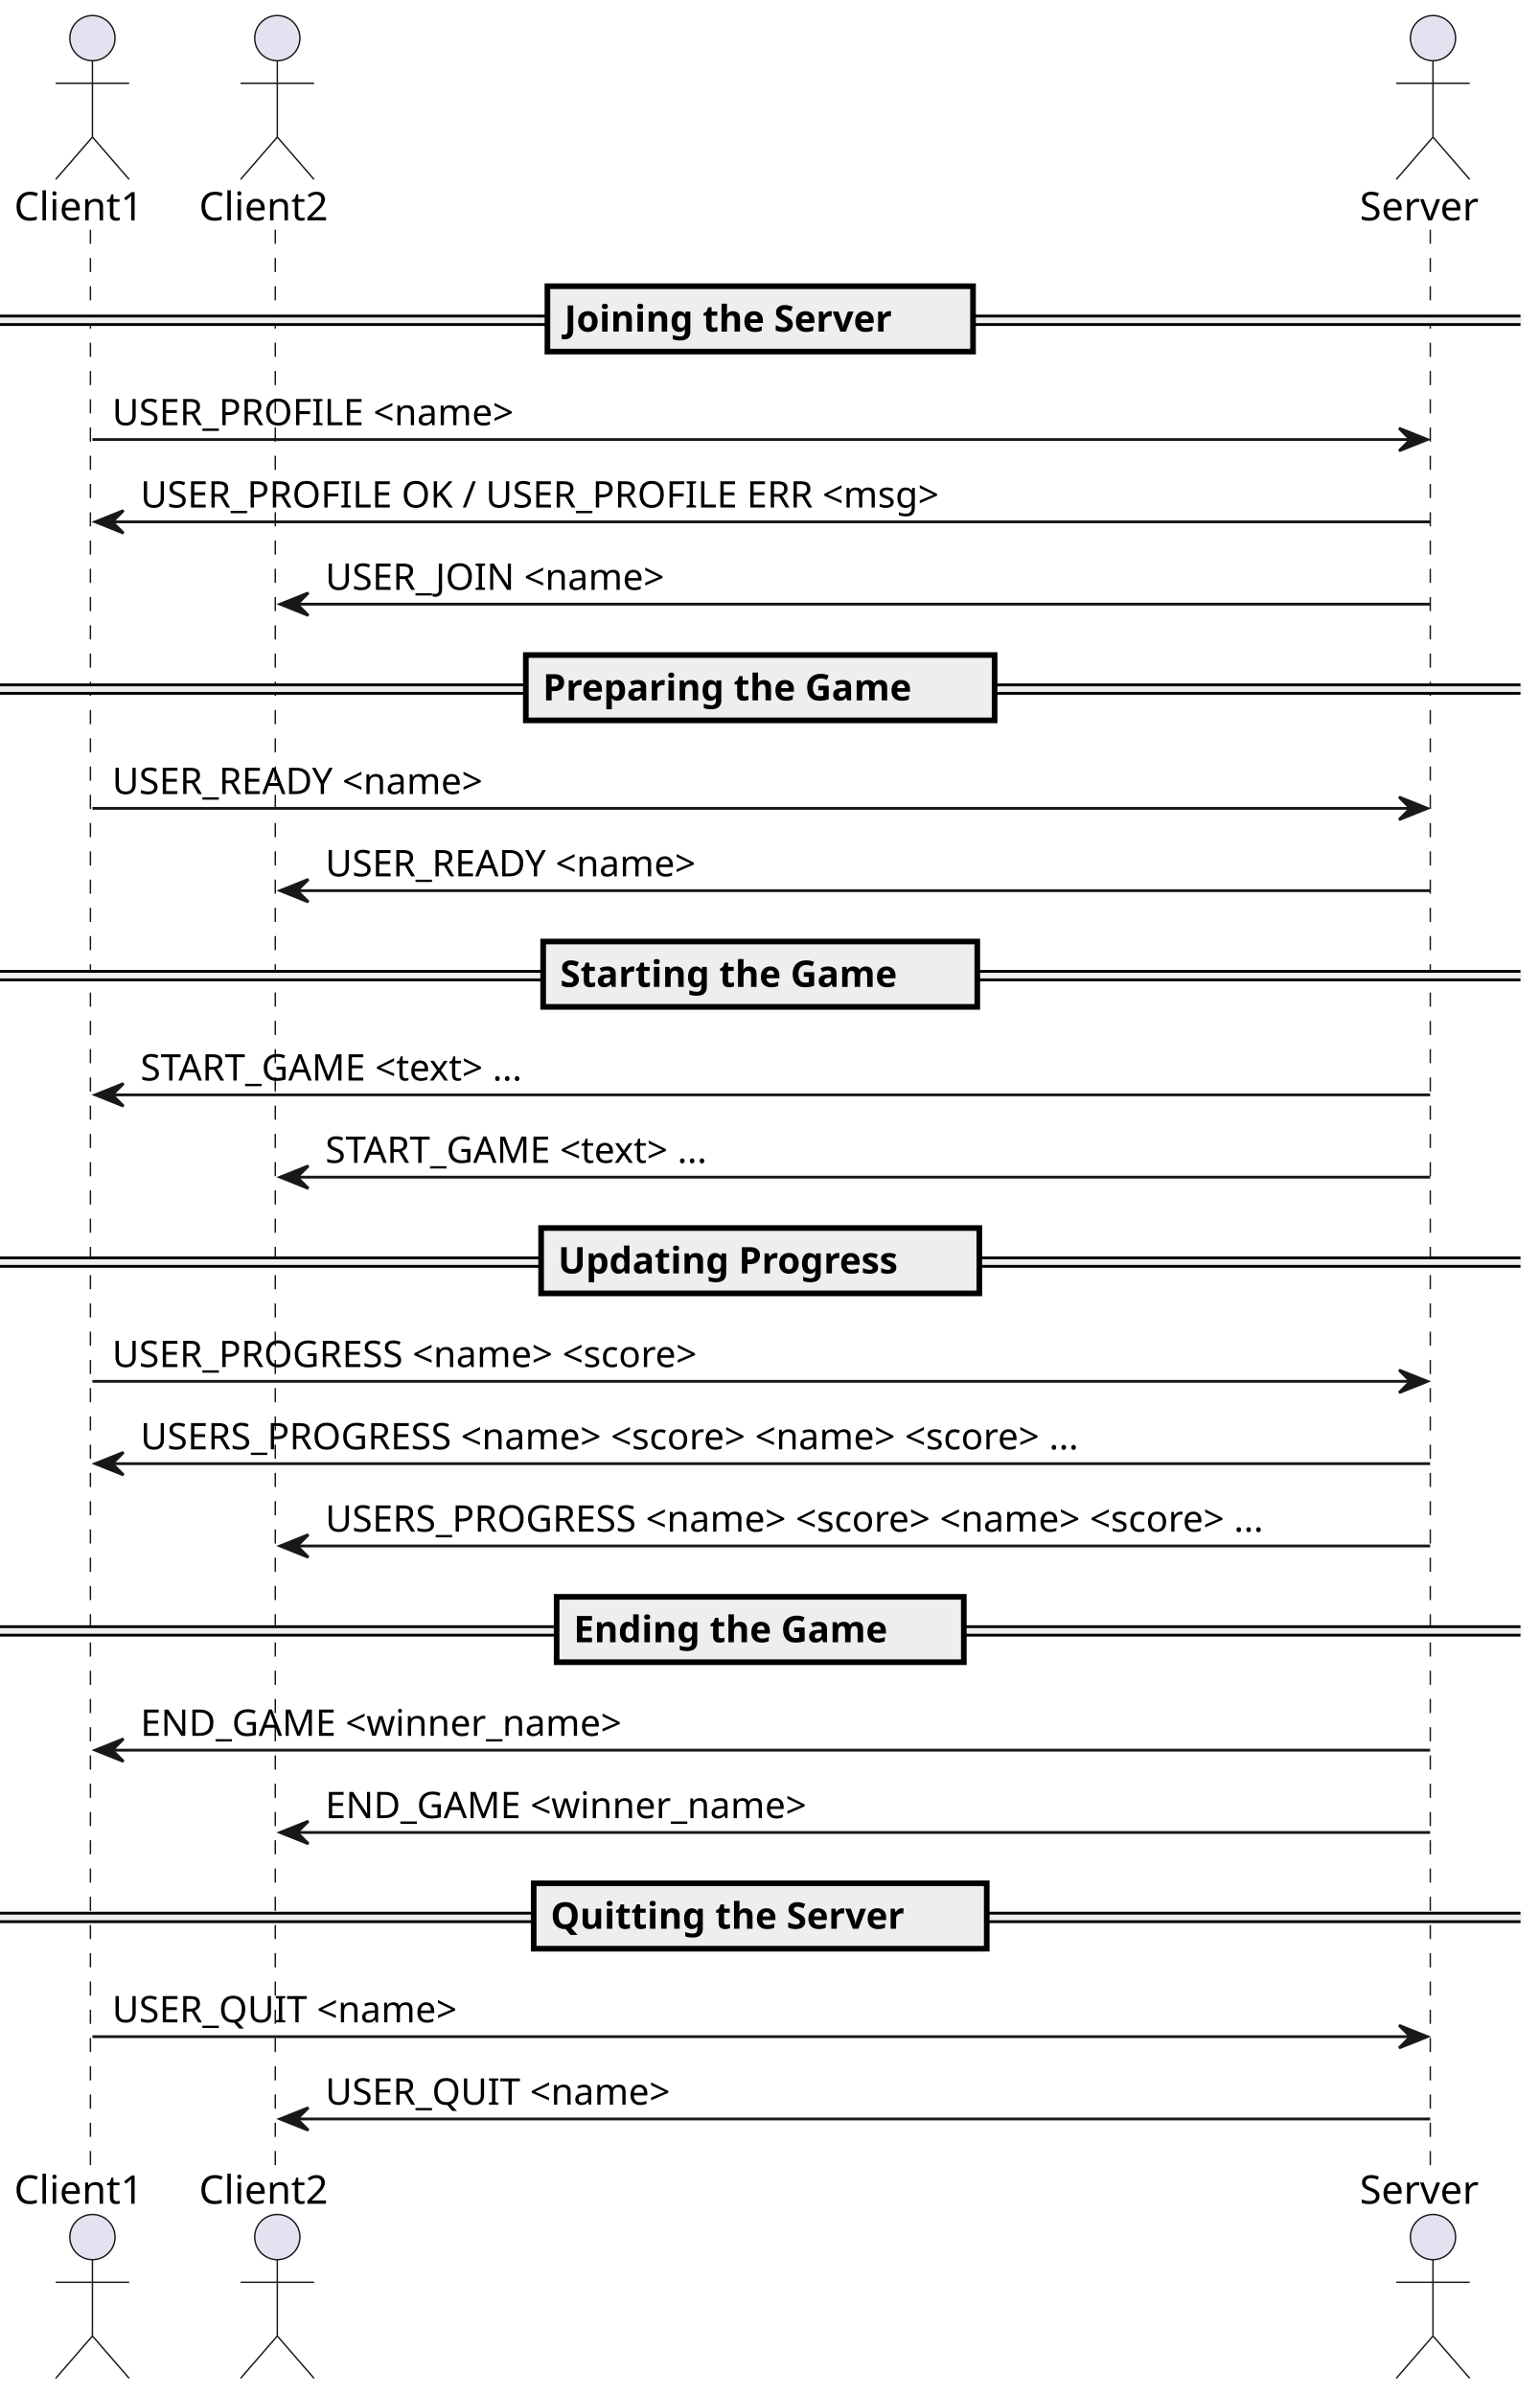
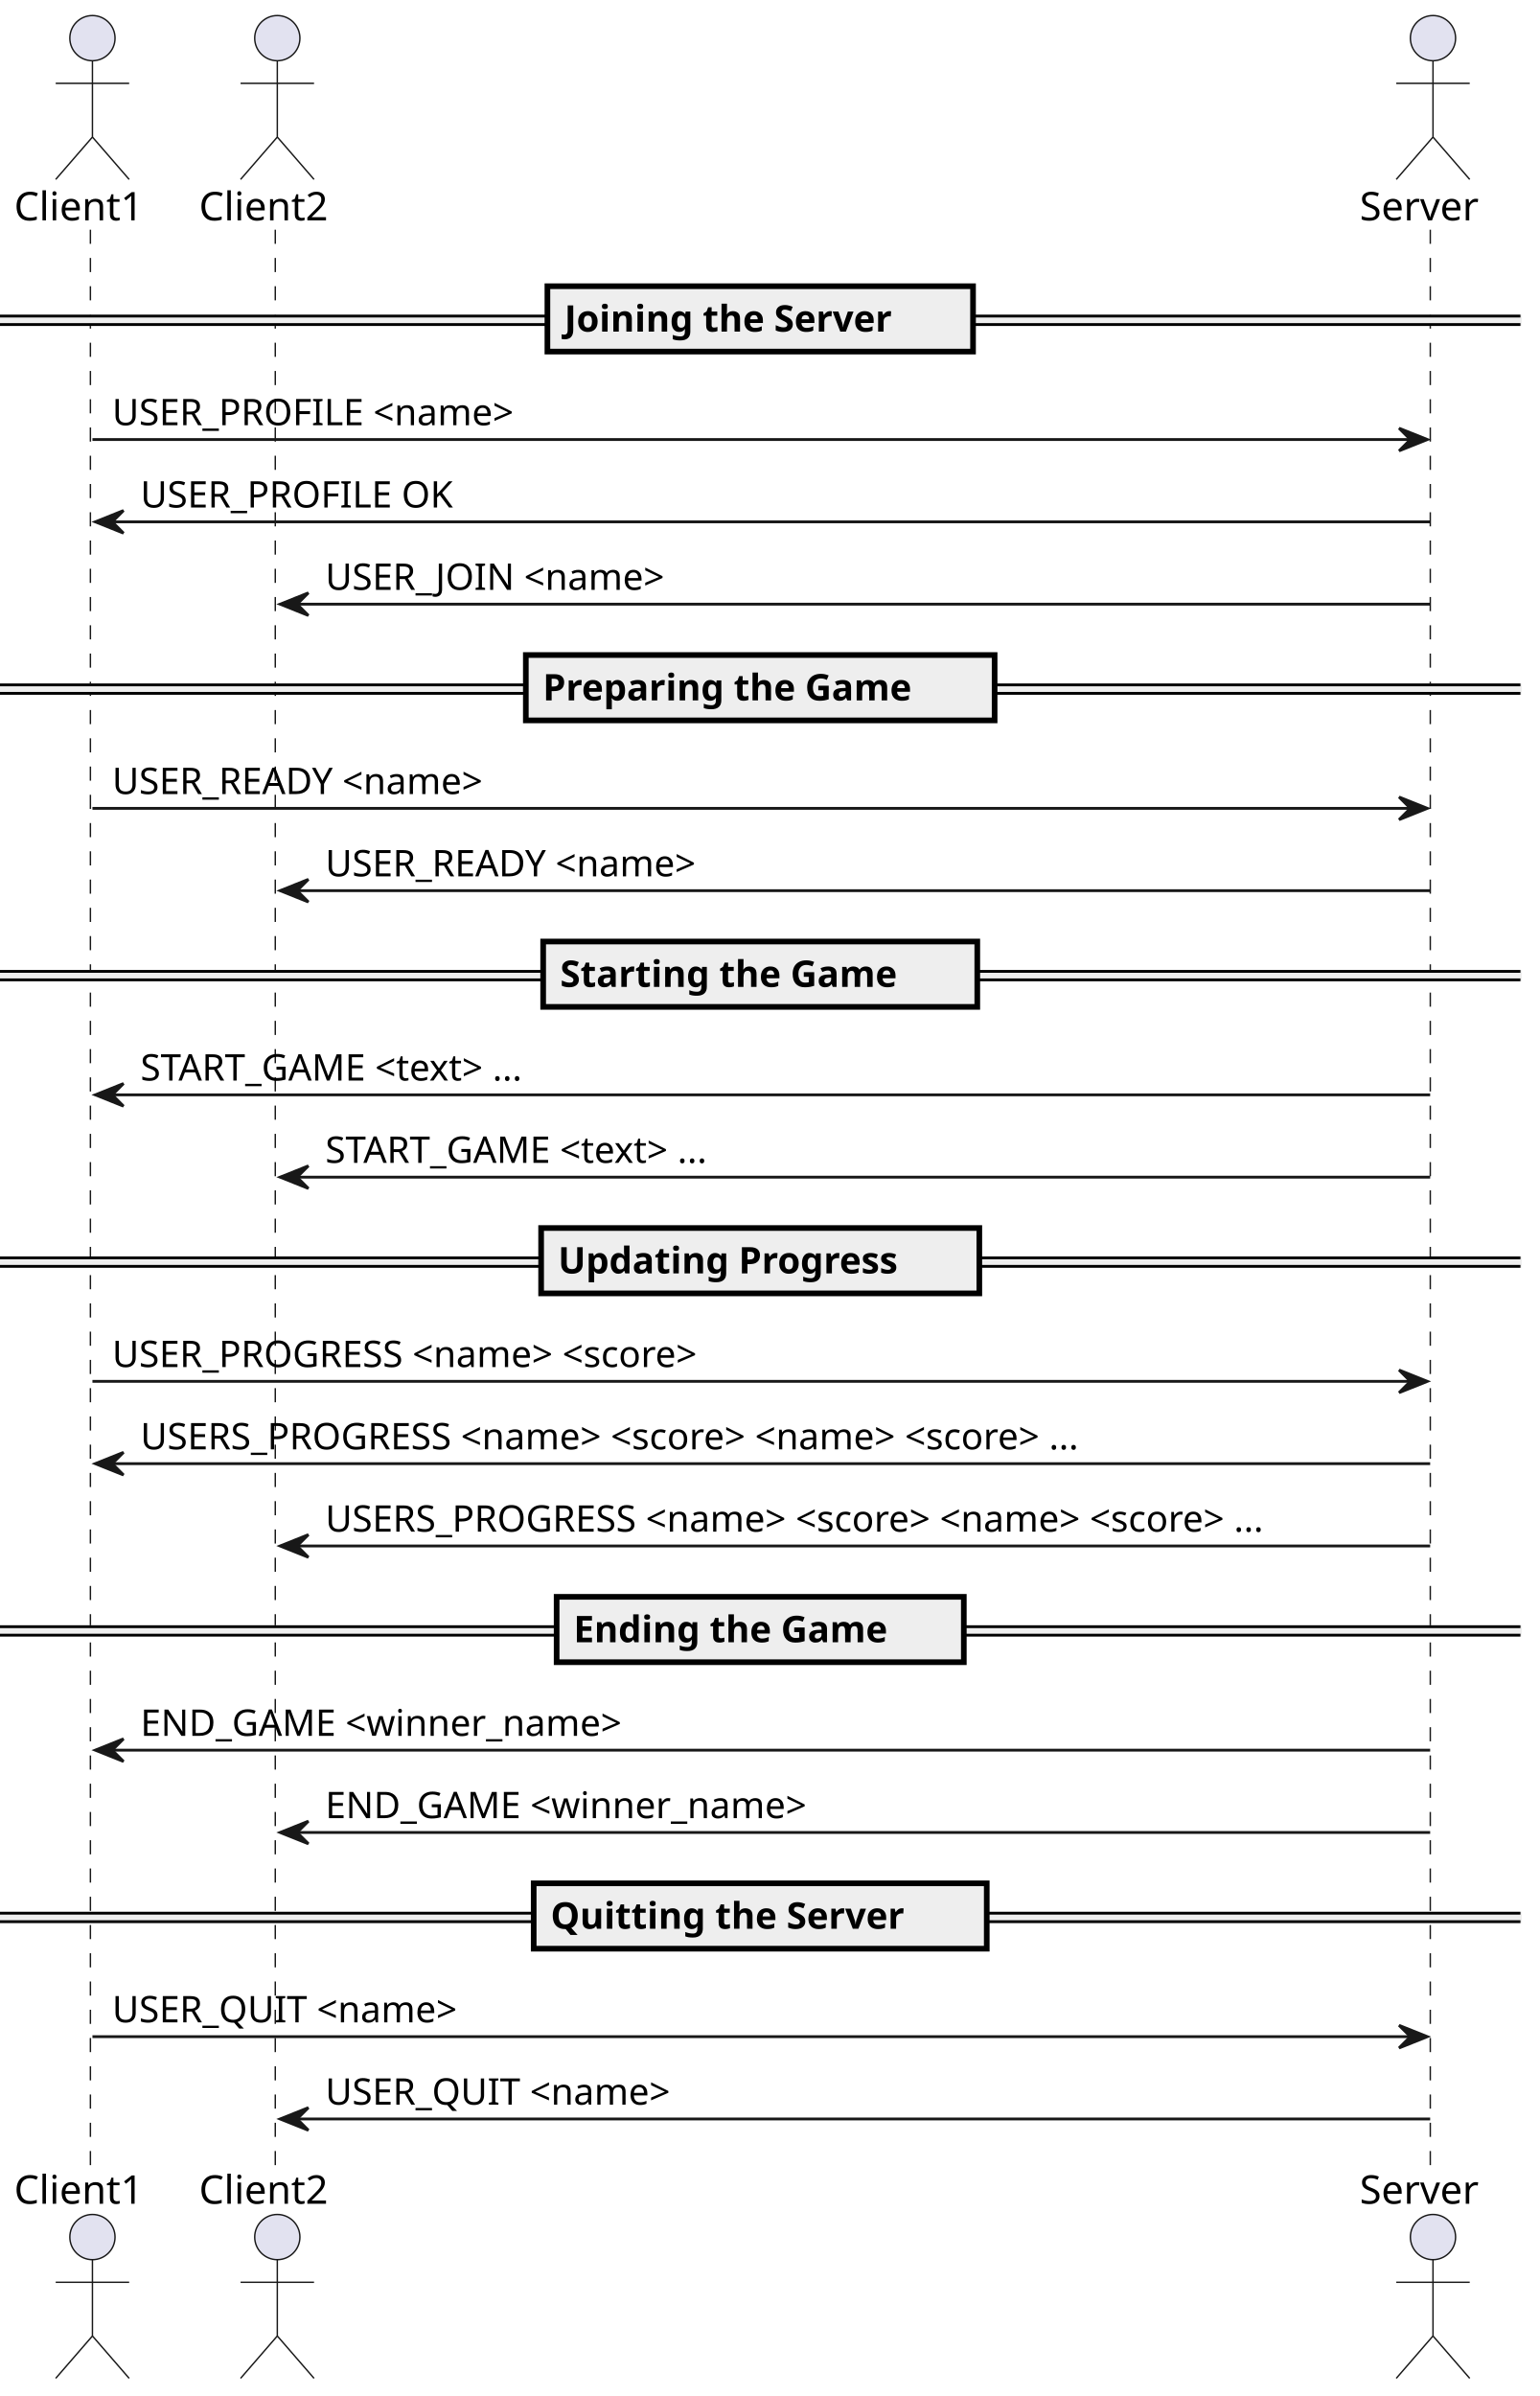
<svg xmlns="http://www.w3.org/2000/svg" contentStyleType="text/css" height="848px" preserveAspectRatio="none" style="width:545px;height:848px;background:#FFFFFF;" version="1.1" viewBox="0 0 545 848" width="545px" zoomAndPan="magnify">
  <defs />
  <g>
    <line style="stroke:#181818;stroke-width:0.5;stroke-dasharray:5.0,5.0;" x1="32" x2="32" y1="81.297" y2="767.953" />
    <line style="stroke:#181818;stroke-width:0.5;stroke-dasharray:5.0,5.0;" x1="97.438" x2="97.438" y1="81.297" y2="767.953" />
    <line style="stroke:#181818;stroke-width:0.5;stroke-dasharray:5.0,5.0;" x1="506.263" x2="506.263" y1="81.297" y2="767.953" />
    <text fill="#000000" font-family="sans-serif" font-size="14" lengthAdjust="spacing" textLength="49.438" x="5" y="77.995">Client1</text>
    <ellipse cx="32.719" cy="13.5" fill="#E2E2F0" rx="8" ry="8" style="stroke:#181818;stroke-width:0.5;" />
    <path d="M32.719,21.5 L32.719,48.5 M19.719,29.5 L45.719,29.5 M32.719,48.5 L19.719,63.5 M32.719,48.5 L45.719,63.5 " fill="none" style="stroke:#181818;stroke-width:0.5;" />
    <text fill="#000000" font-family="sans-serif" font-size="14" lengthAdjust="spacing" textLength="49.438" x="5" y="779.948">Client1</text>
    <ellipse cx="32.719" cy="791.75" fill="#E2E2F0" rx="8" ry="8" style="stroke:#181818;stroke-width:0.5;" />
    <path d="M32.719,799.75 L32.719,826.75 M19.719,807.75 L45.719,807.75 M32.719,826.75 L19.719,841.75 M32.719,826.75 L45.719,841.75 " fill="none" style="stroke:#181818;stroke-width:0.5;" />
    <text fill="#000000" font-family="sans-serif" font-size="14" lengthAdjust="spacing" textLength="49.438" x="70.438" y="77.995">Client2</text>
    <ellipse cx="98.156" cy="13.5" fill="#E2E2F0" rx="8" ry="8" style="stroke:#181818;stroke-width:0.5;" />
    <path d="M98.156,21.5 L98.156,48.5 M85.156,29.5 L111.156,29.5 M98.156,48.5 L85.156,63.5 M98.156,48.5 L111.156,63.5 " fill="none" style="stroke:#181818;stroke-width:0.5;" />
    <text fill="#000000" font-family="sans-serif" font-size="14" lengthAdjust="spacing" textLength="49.438" x="70.438" y="779.948">Client2</text>
    <ellipse cx="98.156" cy="791.75" fill="#E2E2F0" rx="8" ry="8" style="stroke:#181818;stroke-width:0.5;" />
    <path d="M98.156,799.75 L98.156,826.75 M85.156,807.75 L111.156,807.75 M98.156,826.75 L85.156,841.75 M98.156,826.75 L111.156,841.75 " fill="none" style="stroke:#181818;stroke-width:0.5;" />
    <text fill="#000000" font-family="sans-serif" font-size="14" lengthAdjust="spacing" textLength="45.91" x="481.263" y="77.995">Server</text>
    <ellipse cx="507.218" cy="13.5" fill="#E2E2F0" rx="8" ry="8" style="stroke:#181818;stroke-width:0.5;" />
    <path d="M507.218,21.5 L507.218,48.5 M494.218,29.5 L520.218,29.5 M507.218,48.5 L494.218,63.5 M507.218,48.5 L520.218,63.5 " fill="none" style="stroke:#181818;stroke-width:0.5;" />
    <text fill="#000000" font-family="sans-serif" font-size="14" lengthAdjust="spacing" textLength="45.91" x="481.263" y="779.948">Server</text>
    <ellipse cx="507.218" cy="791.75" fill="#E2E2F0" rx="8" ry="8" style="stroke:#181818;stroke-width:0.5;" />
    <path d="M507.218,799.75 L507.218,826.75 M494.218,807.75 L520.218,807.75 M507.218,826.75 L494.218,841.75 M507.218,826.75 L520.218,841.75 " fill="none" style="stroke:#181818;stroke-width:0.5;" />
    <rect fill="#EEEEEE" height="3" style="stroke:#EEEEEE;stroke-width:1.0;" width="538.173" x="0" y="111.863" />
    <line style="stroke:#000000;stroke-width:1.0;" x1="0" x2="538.173" y1="111.863" y2="111.863" />
    <line style="stroke:#000000;stroke-width:1.0;" x1="0" x2="538.173" y1="114.863" y2="114.863" />
    <rect fill="#EEEEEE" height="23.133" style="stroke:#000000;stroke-width:2.0;" width="150.652" x="193.76" y="101.297" />
    <text fill="#000000" font-family="sans-serif" font-size="13" font-weight="bold" lengthAdjust="spacing" textLength="132.126" x="199.76" y="117.364">Joining the Server</text>
    <polygon fill="#181818" points="495.218,151.562,505.218,155.562,495.218,159.562,499.218,155.562" style="stroke:#181818;stroke-width:1.0;" />
    <line style="stroke:#181818;stroke-width:1.0;" x1="32.719" x2="501.218" y1="155.562" y2="155.562" />
    <text fill="#000000" font-family="sans-serif" font-size="13" lengthAdjust="spacing" textLength="158.171" x="39.719" y="150.497">USER_PROFILE &lt;name&gt;</text>
    <polygon fill="#181818" points="43.719,180.695,33.719,184.695,43.719,188.695,39.719,184.695" style="stroke:#181818;stroke-width:1.0;" />
    <line style="stroke:#181818;stroke-width:1.0;" x1="37.719" x2="506.218" y1="184.695" y2="184.695" />
-     <text fill="#000000" font-family="sans-serif" font-size="13" lengthAdjust="spacing" textLength="310.324" x="49.719" y="179.629">USER_PROFILE OK / USER_PROFILE ERR &lt;msg&gt;</text>
+     <text fill="#000000" font-family="sans-serif" font-size="13" lengthAdjust="spacing" textLength="118.276" x="49.719" y="179.629">USER_PROFILE OK</text>
    <polygon fill="#181818" points="109.156,209.828,99.156,213.828,109.156,217.828,105.156,213.828" style="stroke:#181818;stroke-width:1.0;" />
    <line style="stroke:#181818;stroke-width:1.0;" x1="103.156" x2="506.218" y1="213.828" y2="213.828" />
    <text fill="#000000" font-family="sans-serif" font-size="13" lengthAdjust="spacing" textLength="131.923" x="115.156" y="208.762">USER_JOIN &lt;name&gt;</text>
    <rect fill="#EEEEEE" height="3" style="stroke:#EEEEEE;stroke-width:1.0;" width="538.173" x="0" y="242.394" />
    <line style="stroke:#000000;stroke-width:1.0;" x1="0" x2="538.173" y1="242.394" y2="242.394" />
    <line style="stroke:#000000;stroke-width:1.0;" x1="0" x2="538.173" y1="245.394" y2="245.394" />
    <rect fill="#EEEEEE" height="23.133" style="stroke:#000000;stroke-width:2.0;" width="165.931" x="186.121" y="231.828" />
    <text fill="#000000" font-family="sans-serif" font-size="13" font-weight="bold" lengthAdjust="spacing" textLength="147.405" x="192.121" y="247.895">Preparing the Game</text>
    <polygon fill="#181818" points="495.218,282.094,505.218,286.094,495.218,290.094,499.218,286.094" style="stroke:#181818;stroke-width:1.0;" />
    <line style="stroke:#181818;stroke-width:1.0;" x1="32.719" x2="501.218" y1="286.094" y2="286.094" />
    <text fill="#000000" font-family="sans-serif" font-size="13" lengthAdjust="spacing" textLength="148.389" x="39.719" y="281.028">USER_READY &lt;name&gt;</text>
    <polygon fill="#181818" points="109.156,311.227,99.156,315.227,109.156,319.227,105.156,315.227" style="stroke:#181818;stroke-width:1.0;" />
    <line style="stroke:#181818;stroke-width:1.0;" x1="103.156" x2="506.218" y1="315.227" y2="315.227" />
    <text fill="#000000" font-family="sans-serif" font-size="13" lengthAdjust="spacing" textLength="148.389" x="115.156" y="310.161">USER_READY &lt;name&gt;</text>
    <rect fill="#EEEEEE" height="3" style="stroke:#EEEEEE;stroke-width:1.0;" width="538.173" x="0" y="343.793" />
    <line style="stroke:#000000;stroke-width:1.0;" x1="0" x2="538.173" y1="343.793" y2="343.793" />
    <line style="stroke:#000000;stroke-width:1.0;" x1="0" x2="538.173" y1="346.793" y2="346.793" />
    <rect fill="#EEEEEE" height="23.133" style="stroke:#000000;stroke-width:2.0;" width="153.661" x="192.256" y="333.227" />
    <text fill="#000000" font-family="sans-serif" font-size="13" font-weight="bold" lengthAdjust="spacing" textLength="135.135" x="198.256" y="349.293">Starting the Game</text>
    <polygon fill="#181818" points="43.719,383.492,33.719,387.492,43.719,391.492,39.719,387.492" style="stroke:#181818;stroke-width:1.0;" />
    <line style="stroke:#181818;stroke-width:1.0;" x1="37.719" x2="506.218" y1="387.492" y2="387.492" />
    <text fill="#000000" font-family="sans-serif" font-size="13" lengthAdjust="spacing" textLength="155.289" x="49.719" y="382.426">START_GAME &lt;text&gt; ...</text>
    <polygon fill="#181818" points="109.156,412.625,99.156,416.625,109.156,420.625,105.156,416.625" style="stroke:#181818;stroke-width:1.0;" />
    <line style="stroke:#181818;stroke-width:1.0;" x1="103.156" x2="506.218" y1="416.625" y2="416.625" />
    <text fill="#000000" font-family="sans-serif" font-size="13" lengthAdjust="spacing" textLength="155.289" x="115.156" y="411.559">START_GAME &lt;text&gt; ...</text>
    <rect fill="#EEEEEE" height="3" style="stroke:#EEEEEE;stroke-width:1.0;" width="538.173" x="0" y="445.191" />
    <line style="stroke:#000000;stroke-width:1.0;" x1="0" x2="538.173" y1="445.191" y2="445.191" />
    <line style="stroke:#000000;stroke-width:1.0;" x1="0" x2="538.173" y1="448.191" y2="448.191" />
    <rect fill="#EEEEEE" height="23.133" style="stroke:#000000;stroke-width:2.0;" width="155.102" x="191.535" y="434.625" />
    <text fill="#000000" font-family="sans-serif" font-size="13" font-weight="bold" lengthAdjust="spacing" textLength="136.576" x="197.535" y="450.692">Updating Progress</text>
    <polygon fill="#181818" points="495.218,484.891,505.218,488.891,495.218,492.891,499.218,488.891" style="stroke:#181818;stroke-width:1.0;" />
    <line style="stroke:#181818;stroke-width:1.0;" x1="32.719" x2="501.218" y1="488.891" y2="488.891" />
    <text fill="#000000" font-family="sans-serif" font-size="13" lengthAdjust="spacing" textLength="236.361" x="39.719" y="483.825">USER_PROGRESS &lt;name&gt; &lt;score&gt;</text>
    <polygon fill="#181818" points="43.719,514.023,33.719,518.023,43.719,522.023,39.719,518.023" style="stroke:#181818;stroke-width:1.0;" />
    <line style="stroke:#181818;stroke-width:1.0;" x1="37.719" x2="506.218" y1="518.023" y2="518.023" />
    <text fill="#000000" font-family="sans-serif" font-size="13" lengthAdjust="spacing" textLength="385.062" x="49.719" y="512.957">USERS_PROGRESS &lt;name&gt; &lt;score&gt; &lt;name&gt; &lt;score&gt; ...</text>
    <polygon fill="#181818" points="109.156,543.156,99.156,547.156,109.156,551.156,105.156,547.156" style="stroke:#181818;stroke-width:1.0;" />
    <line style="stroke:#181818;stroke-width:1.0;" x1="103.156" x2="506.218" y1="547.156" y2="547.156" />
    <text fill="#000000" font-family="sans-serif" font-size="13" lengthAdjust="spacing" textLength="385.062" x="115.156" y="542.09">USERS_PROGRESS &lt;name&gt; &lt;score&gt; &lt;name&gt; &lt;score&gt; ...</text>
    <rect fill="#EEEEEE" height="3" style="stroke:#EEEEEE;stroke-width:1.0;" width="538.173" x="0" y="575.723" />
    <line style="stroke:#000000;stroke-width:1.0;" x1="0" x2="538.173" y1="575.723" y2="575.723" />
    <line style="stroke:#000000;stroke-width:1.0;" x1="0" x2="538.173" y1="578.723" y2="578.723" />
    <rect fill="#EEEEEE" height="23.133" style="stroke:#000000;stroke-width:2.0;" width="144.127" x="197.023" y="565.156" />
    <text fill="#000000" font-family="sans-serif" font-size="13" font-weight="bold" lengthAdjust="spacing" textLength="125.601" x="203.023" y="581.223">Ending the Game</text>
    <polygon fill="#181818" points="43.719,615.422,33.719,619.422,43.719,623.422,39.719,619.422" style="stroke:#181818;stroke-width:1.0;" />
    <line style="stroke:#181818;stroke-width:1.0;" x1="37.719" x2="506.218" y1="619.422" y2="619.422" />
    <text fill="#000000" font-family="sans-serif" font-size="13" lengthAdjust="spacing" textLength="186.196" x="49.719" y="614.356">END_GAME &lt;winner_name&gt;</text>
    <polygon fill="#181818" points="109.156,644.555,99.156,648.555,109.156,652.555,105.156,648.555" style="stroke:#181818;stroke-width:1.0;" />
    <line style="stroke:#181818;stroke-width:1.0;" x1="103.156" x2="506.218" y1="648.555" y2="648.555" />
    <text fill="#000000" font-family="sans-serif" font-size="13" lengthAdjust="spacing" textLength="186.196" x="115.156" y="643.489">END_GAME &lt;winner_name&gt;</text>
    <rect fill="#EEEEEE" height="3" style="stroke:#EEEEEE;stroke-width:1.0;" width="538.173" x="0" y="677.121" />
    <line style="stroke:#000000;stroke-width:1.0;" x1="0" x2="538.173" y1="677.121" y2="677.121" />
    <line style="stroke:#000000;stroke-width:1.0;" x1="0" x2="538.173" y1="680.121" y2="680.121" />
    <rect fill="#EEEEEE" height="23.133" style="stroke:#000000;stroke-width:2.0;" width="160.364" x="188.904" y="666.555" />
    <text fill="#000000" font-family="sans-serif" font-size="13" font-weight="bold" lengthAdjust="spacing" textLength="141.838" x="194.904" y="682.622">Quitting the Server</text>
    <polygon fill="#181818" points="495.218,716.82,505.218,720.82,495.218,724.82,499.218,720.82" style="stroke:#181818;stroke-width:1.0;" />
    <line style="stroke:#181818;stroke-width:1.0;" x1="32.719" x2="501.218" y1="720.82" y2="720.82" />
    <text fill="#000000" font-family="sans-serif" font-size="13" lengthAdjust="spacing" textLength="135.821" x="39.719" y="715.754">USER_QUIT &lt;name&gt;</text>
    <polygon fill="#181818" points="109.156,745.953,99.156,749.953,109.156,753.953,105.156,749.953" style="stroke:#181818;stroke-width:1.0;" />
    <line style="stroke:#181818;stroke-width:1.0;" x1="103.156" x2="506.218" y1="749.953" y2="749.953" />
    <text fill="#000000" font-family="sans-serif" font-size="13" lengthAdjust="spacing" textLength="135.821" x="115.156" y="744.887">USER_QUIT &lt;name&gt;</text>
  </g>
</svg>
